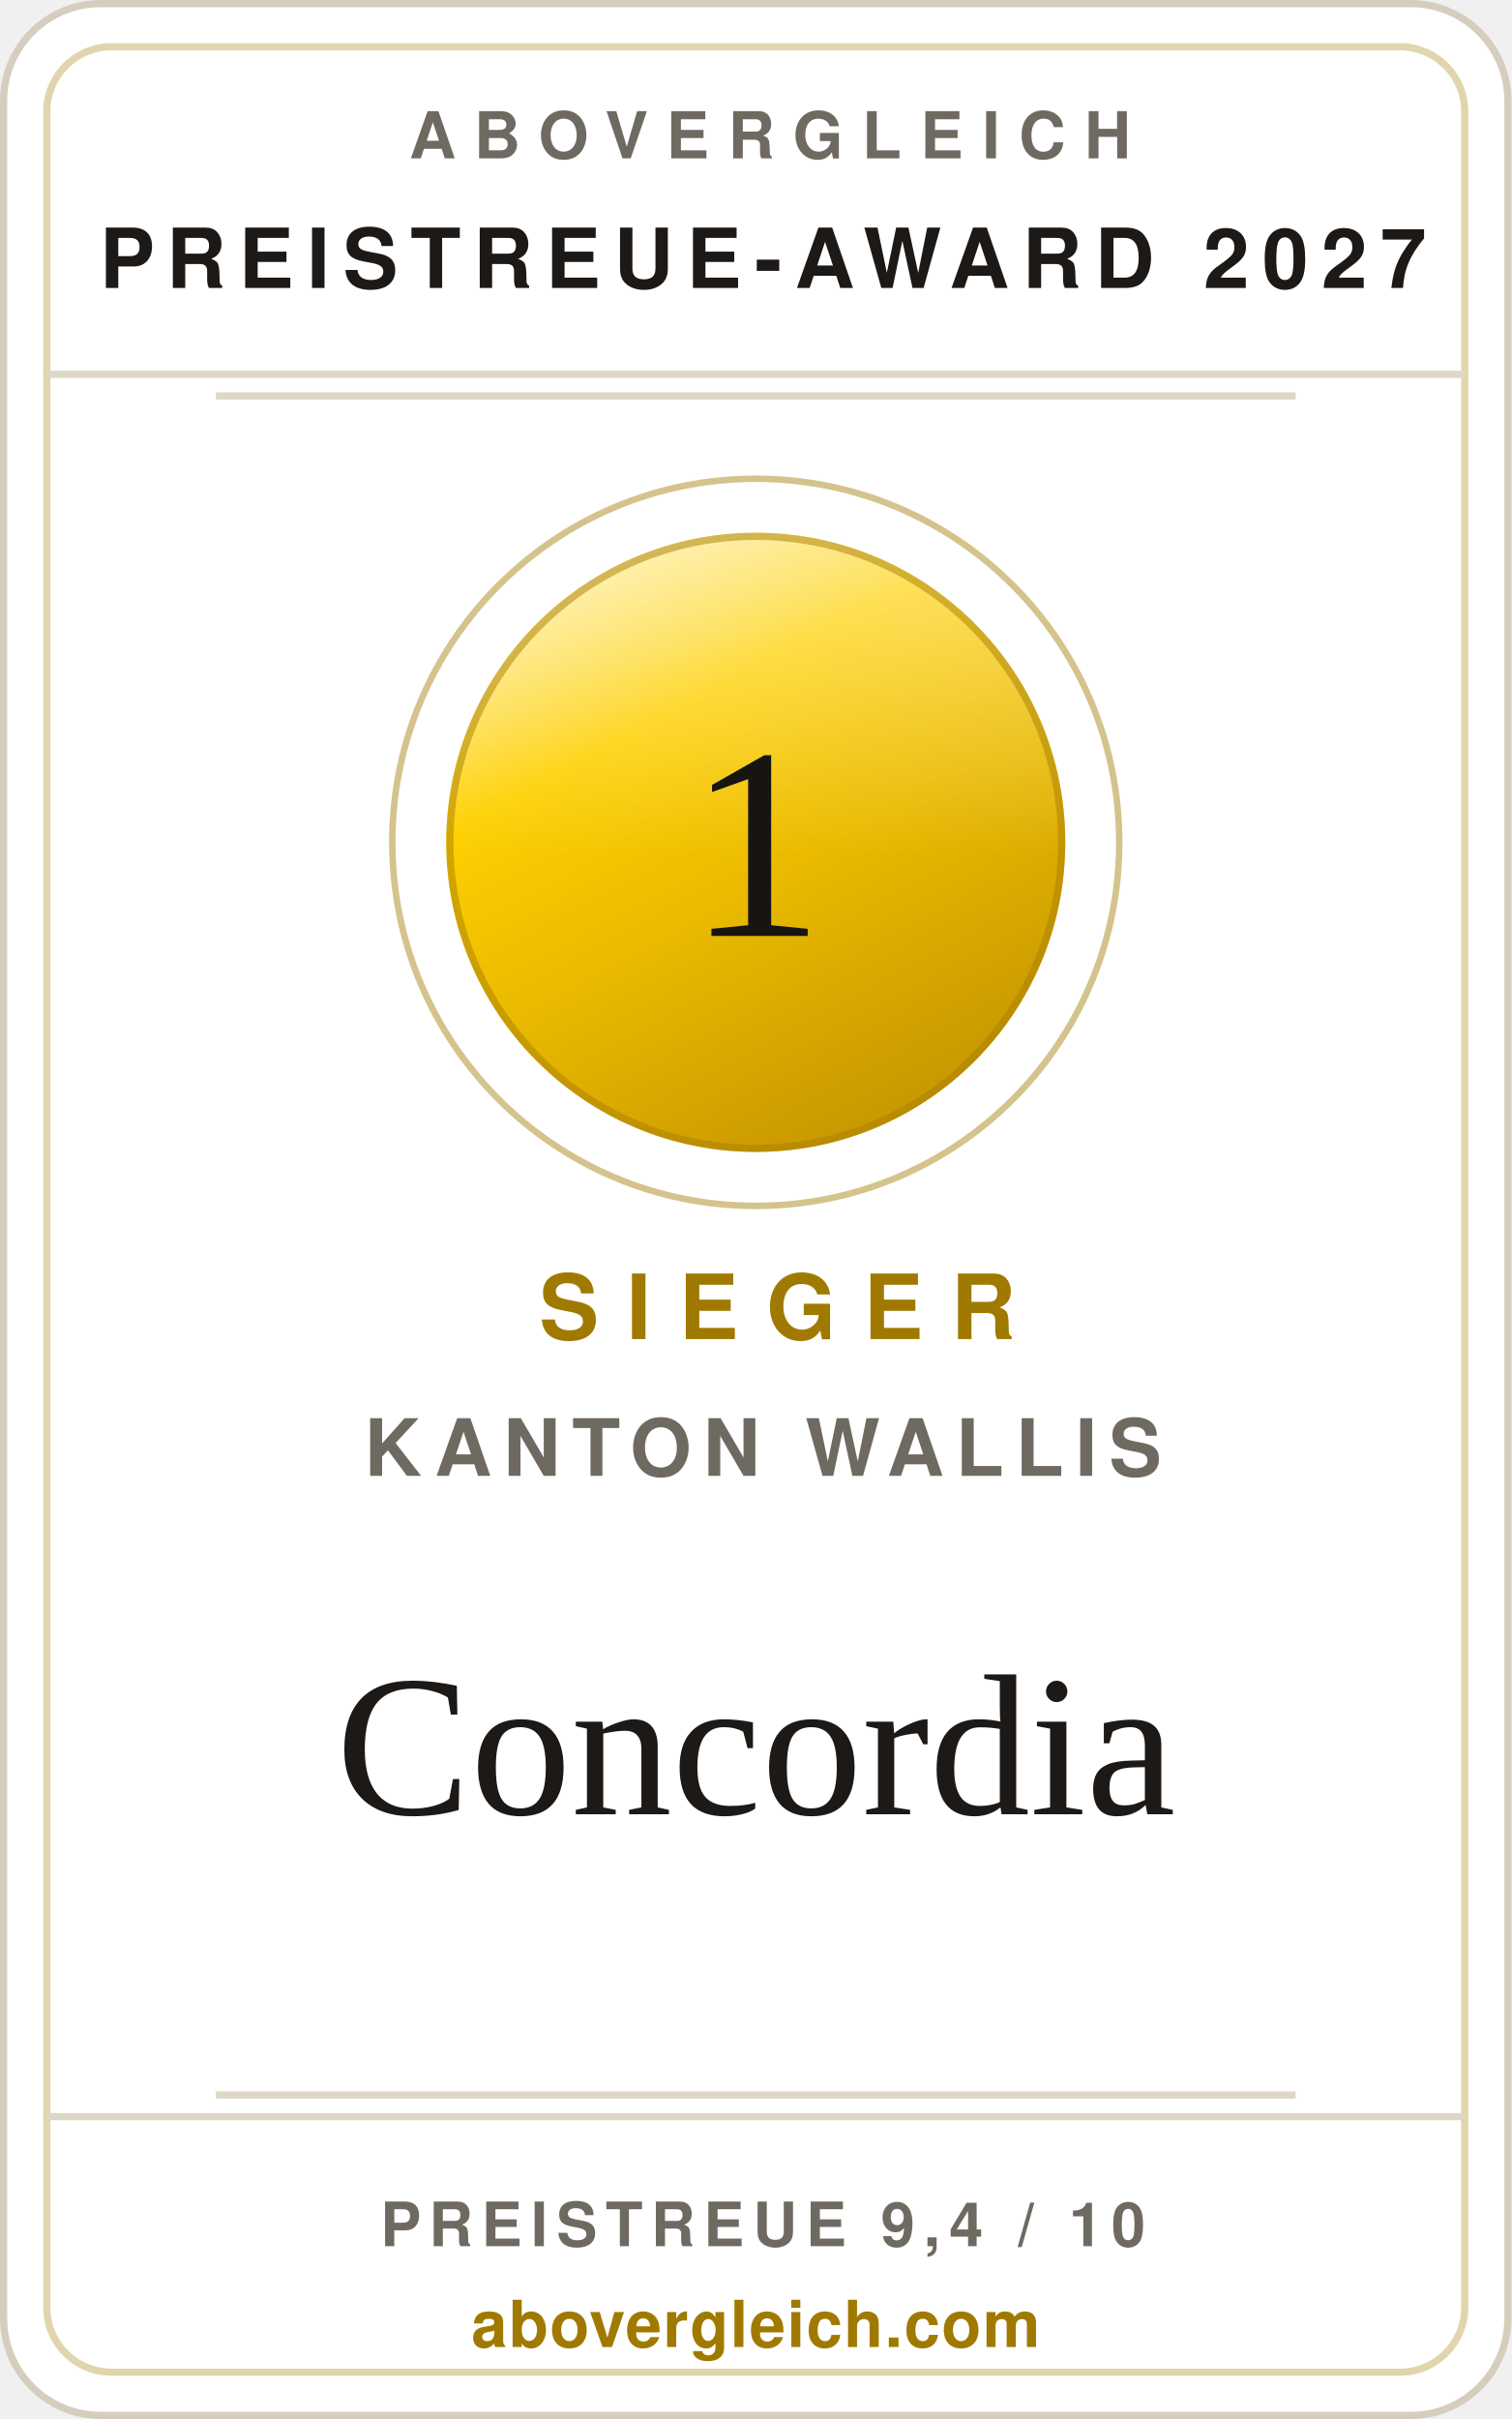
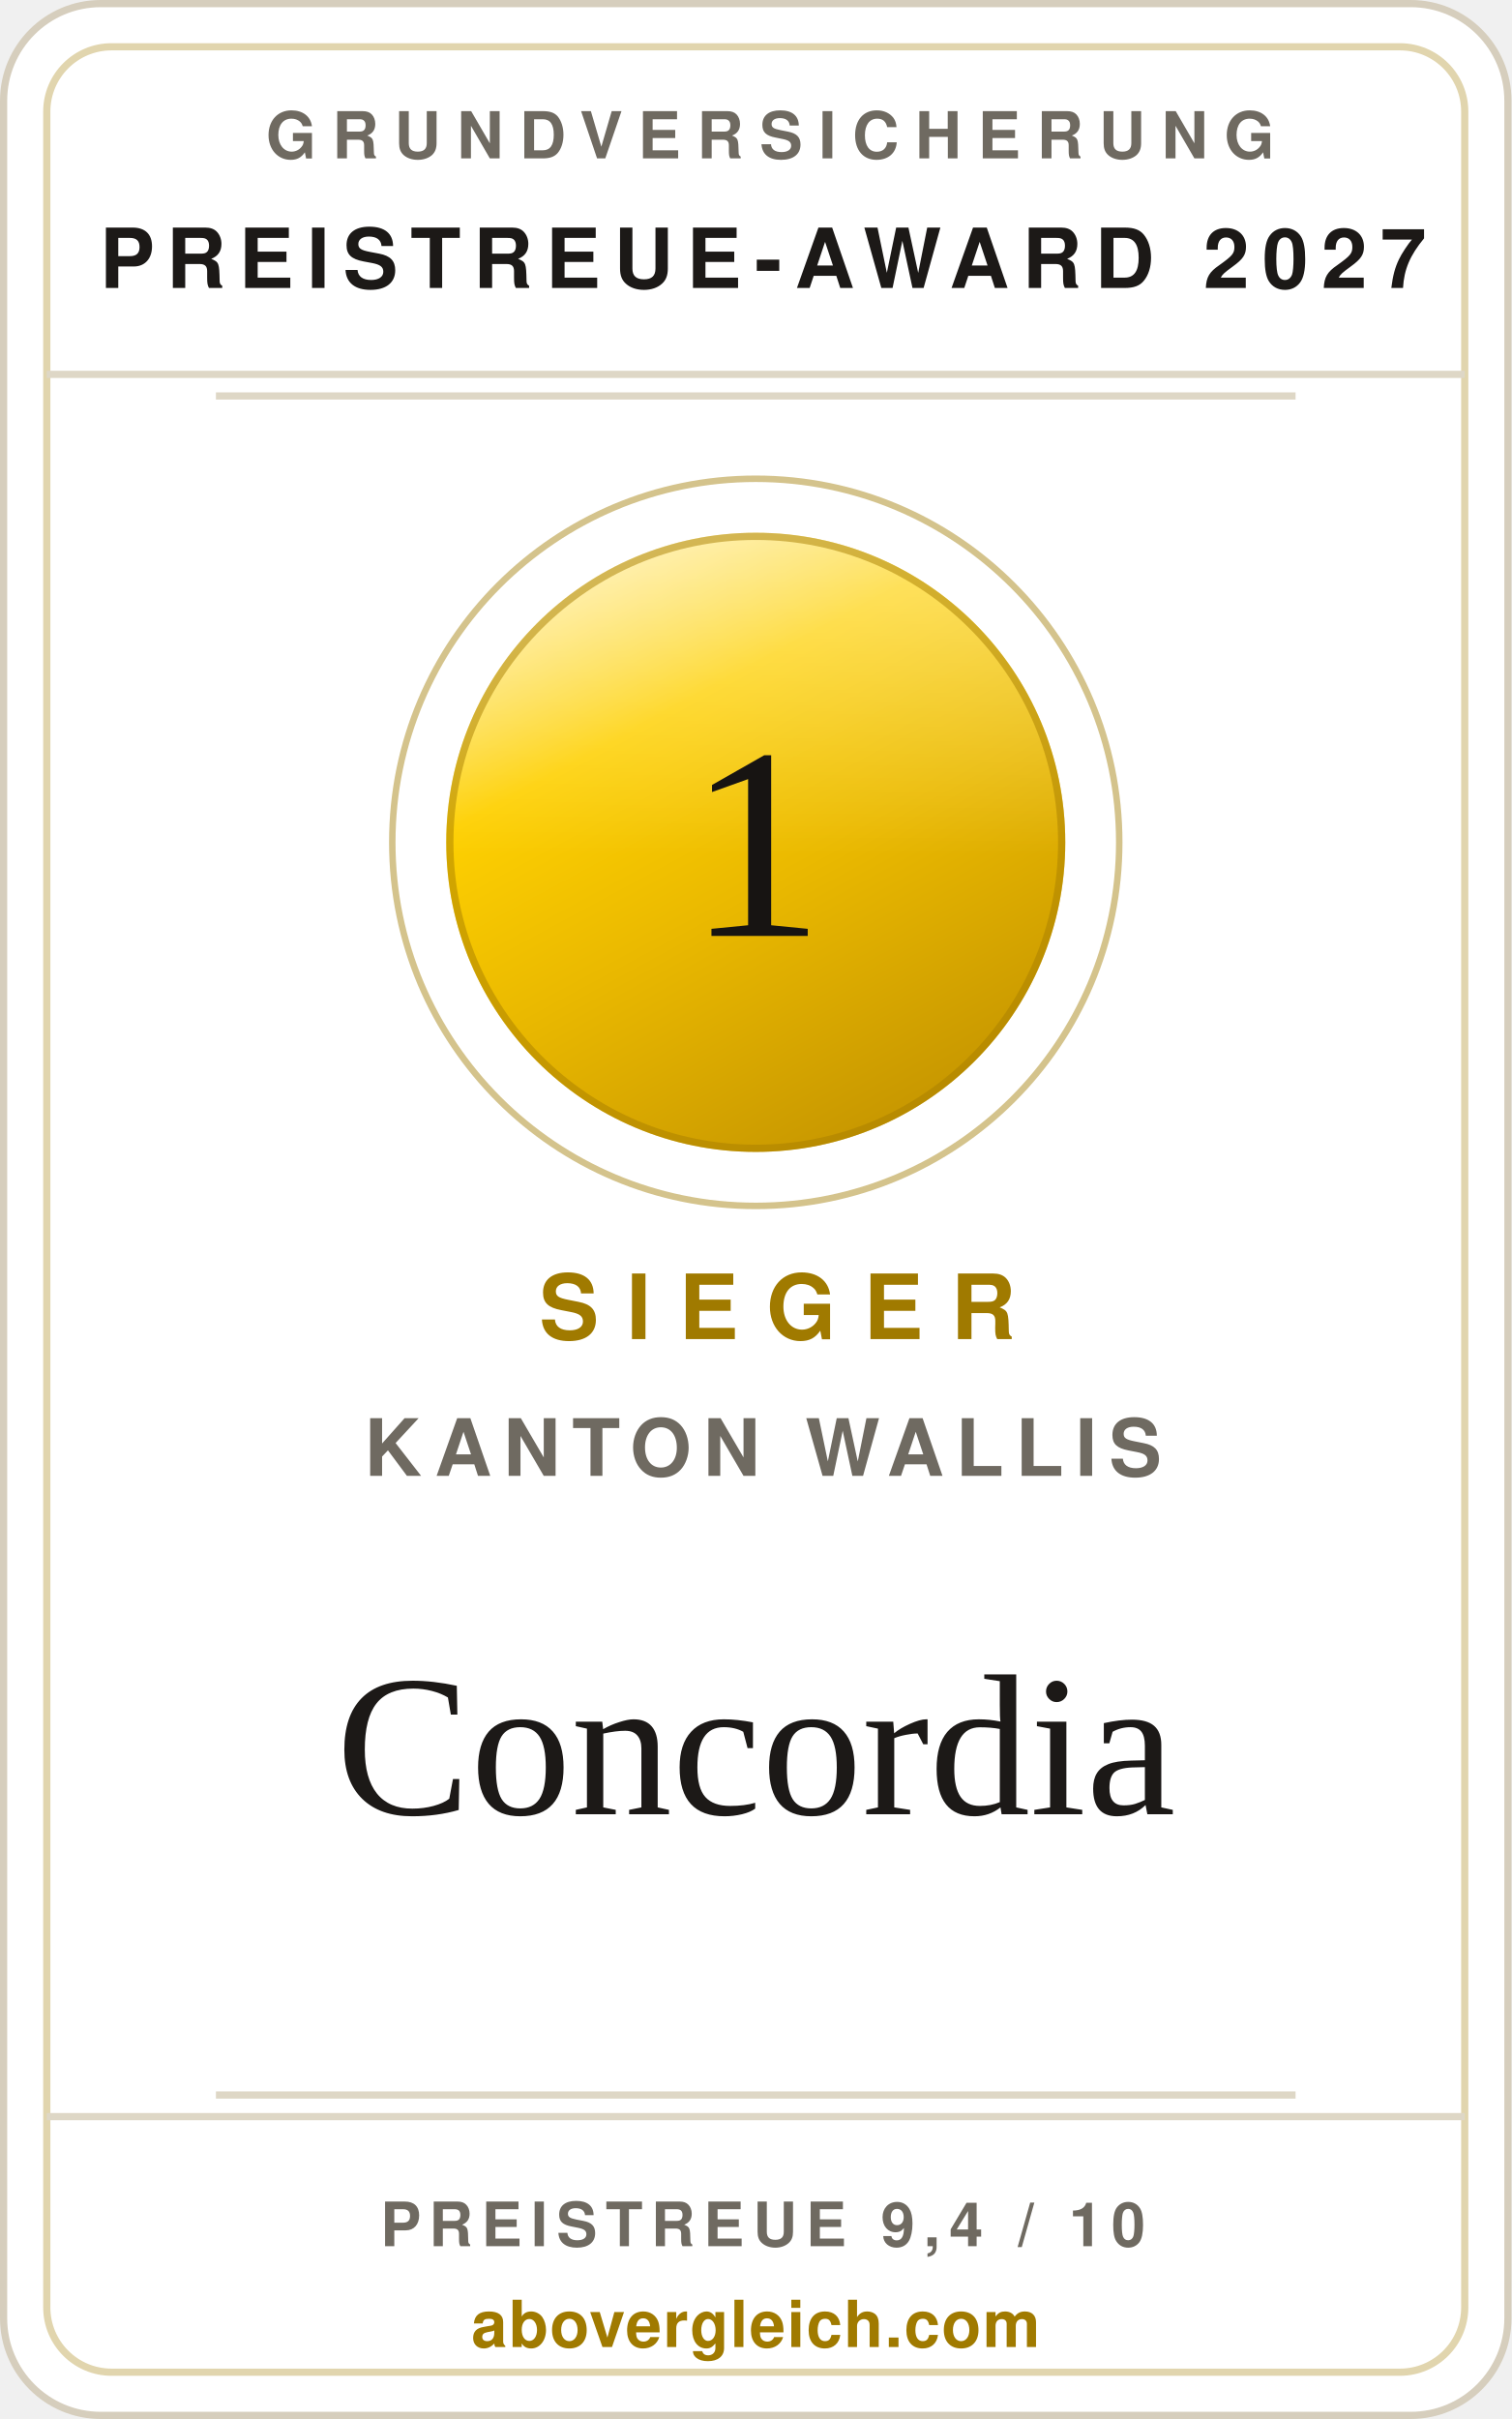
<svg xmlns="http://www.w3.org/2000/svg" width="240" height="384" viewBox="0 0 210 336" role="img" aria-label="abovergleich Preistreue-Award 2027: Preistreueste Krankenkasse im Kanton Wallis 2027, Concordia">
  <style>.s{font-family:'Helvetica Neue',Helvetica,Arial,sans-serif}.v{font-family:Georgia,'Times New Roman',serif}</style>
  <defs>
    <linearGradient id="metall" x1="0.18" y1="0" x2="0.72" y2="1">
      <stop offset="0%" stop-color="#ffeea6" />
      <stop offset="30%" stop-color="#fed001" />
      <stop offset="58%" stop-color="#eab900" />
      <stop offset="100%" stop-color="#c49400" />
    </linearGradient>
    <linearGradient id="glanz" x1="0" y1="0" x2="0" y2="1">
      <stop offset="0%" stop-color="#ffffff" stop-opacity="0.42" />
      <stop offset="52%" stop-color="#ffffff" stop-opacity="0" />
    </linearGradient>
  </defs>
  <rect x="0.5" y="0.5" width="209" height="335" rx="13.5" fill="#ffffff" stroke="#d6cebd" />
  <rect x="6.5" y="6.5" width="197" height="323" rx="9" fill="none" stroke="rgba(160,122,0,0.32)" />
-   <text class="s" x="107" y="22" text-anchor="middle" font-size="9" font-weight="700" letter-spacing="2.6" fill="#6f6a61">ABOVERGLEICH</text>
+   <text class="s" x="107" y="22" text-anchor="middle" font-size="9" font-weight="700" letter-spacing="2.2" fill="#6f6a61">GRUNDVERSICHERUNG</text>
  <text class="s" x="106" y="40" text-anchor="middle" font-size="11.5" font-weight="700" letter-spacing="1.8" fill="#1c1917">PREISTREUE-AWARD 2027</text>
  <line x1="6.5" y1="52" x2="203.5" y2="52" stroke="#ded7c6" />
  <line x1="30" y1="55" x2="180" y2="55" stroke="#ded7c6" />
  <circle cx="105" cy="117" r="50.5" fill="none" stroke="rgba(160,122,0,0.45)" stroke-width="0.9" />
  <circle cx="105" cy="117" r="43" fill="url(#metall)" />
  <circle cx="105" cy="117" r="43" fill="url(#glanz)" />
  <circle cx="105" cy="117" r="42.5" fill="none" stroke="#a97f00" stroke-opacity="0.5" stroke-width="1" />
  <text class="v" x="105" y="130" text-anchor="middle" font-size="38" fill="#171412">1</text>
  <text class="s" x="108" y="186" text-anchor="middle" font-size="12.5" font-weight="700" letter-spacing="3.8" fill="#a07a00">SIEGER</text>
  <text class="s" x="106" y="205" text-anchor="middle" font-size="11" font-weight="600" letter-spacing="1.6" fill="#6f6a61">KANTON WALLIS</text>
  <text class="v" x="105" y="252" text-anchor="middle" font-size="28" fill="#1c1917">Concordia</text>
  <line x1="30" y1="291" x2="180" y2="291" stroke="#ded7c6" />
  <line x1="6.5" y1="294" x2="203.5" y2="294" stroke="#ded7c6" />
  <text class="s" x="106" y="312" text-anchor="middle" font-size="8.5" font-weight="700" letter-spacing="1.2" fill="#6f6a61">PREISTREUE 9,4 / 10</text>
  <text class="s" x="105" y="326" text-anchor="middle" font-size="9" font-weight="700" letter-spacing="0.2" fill="#a07a00">abovergleich.com</text>
</svg>
